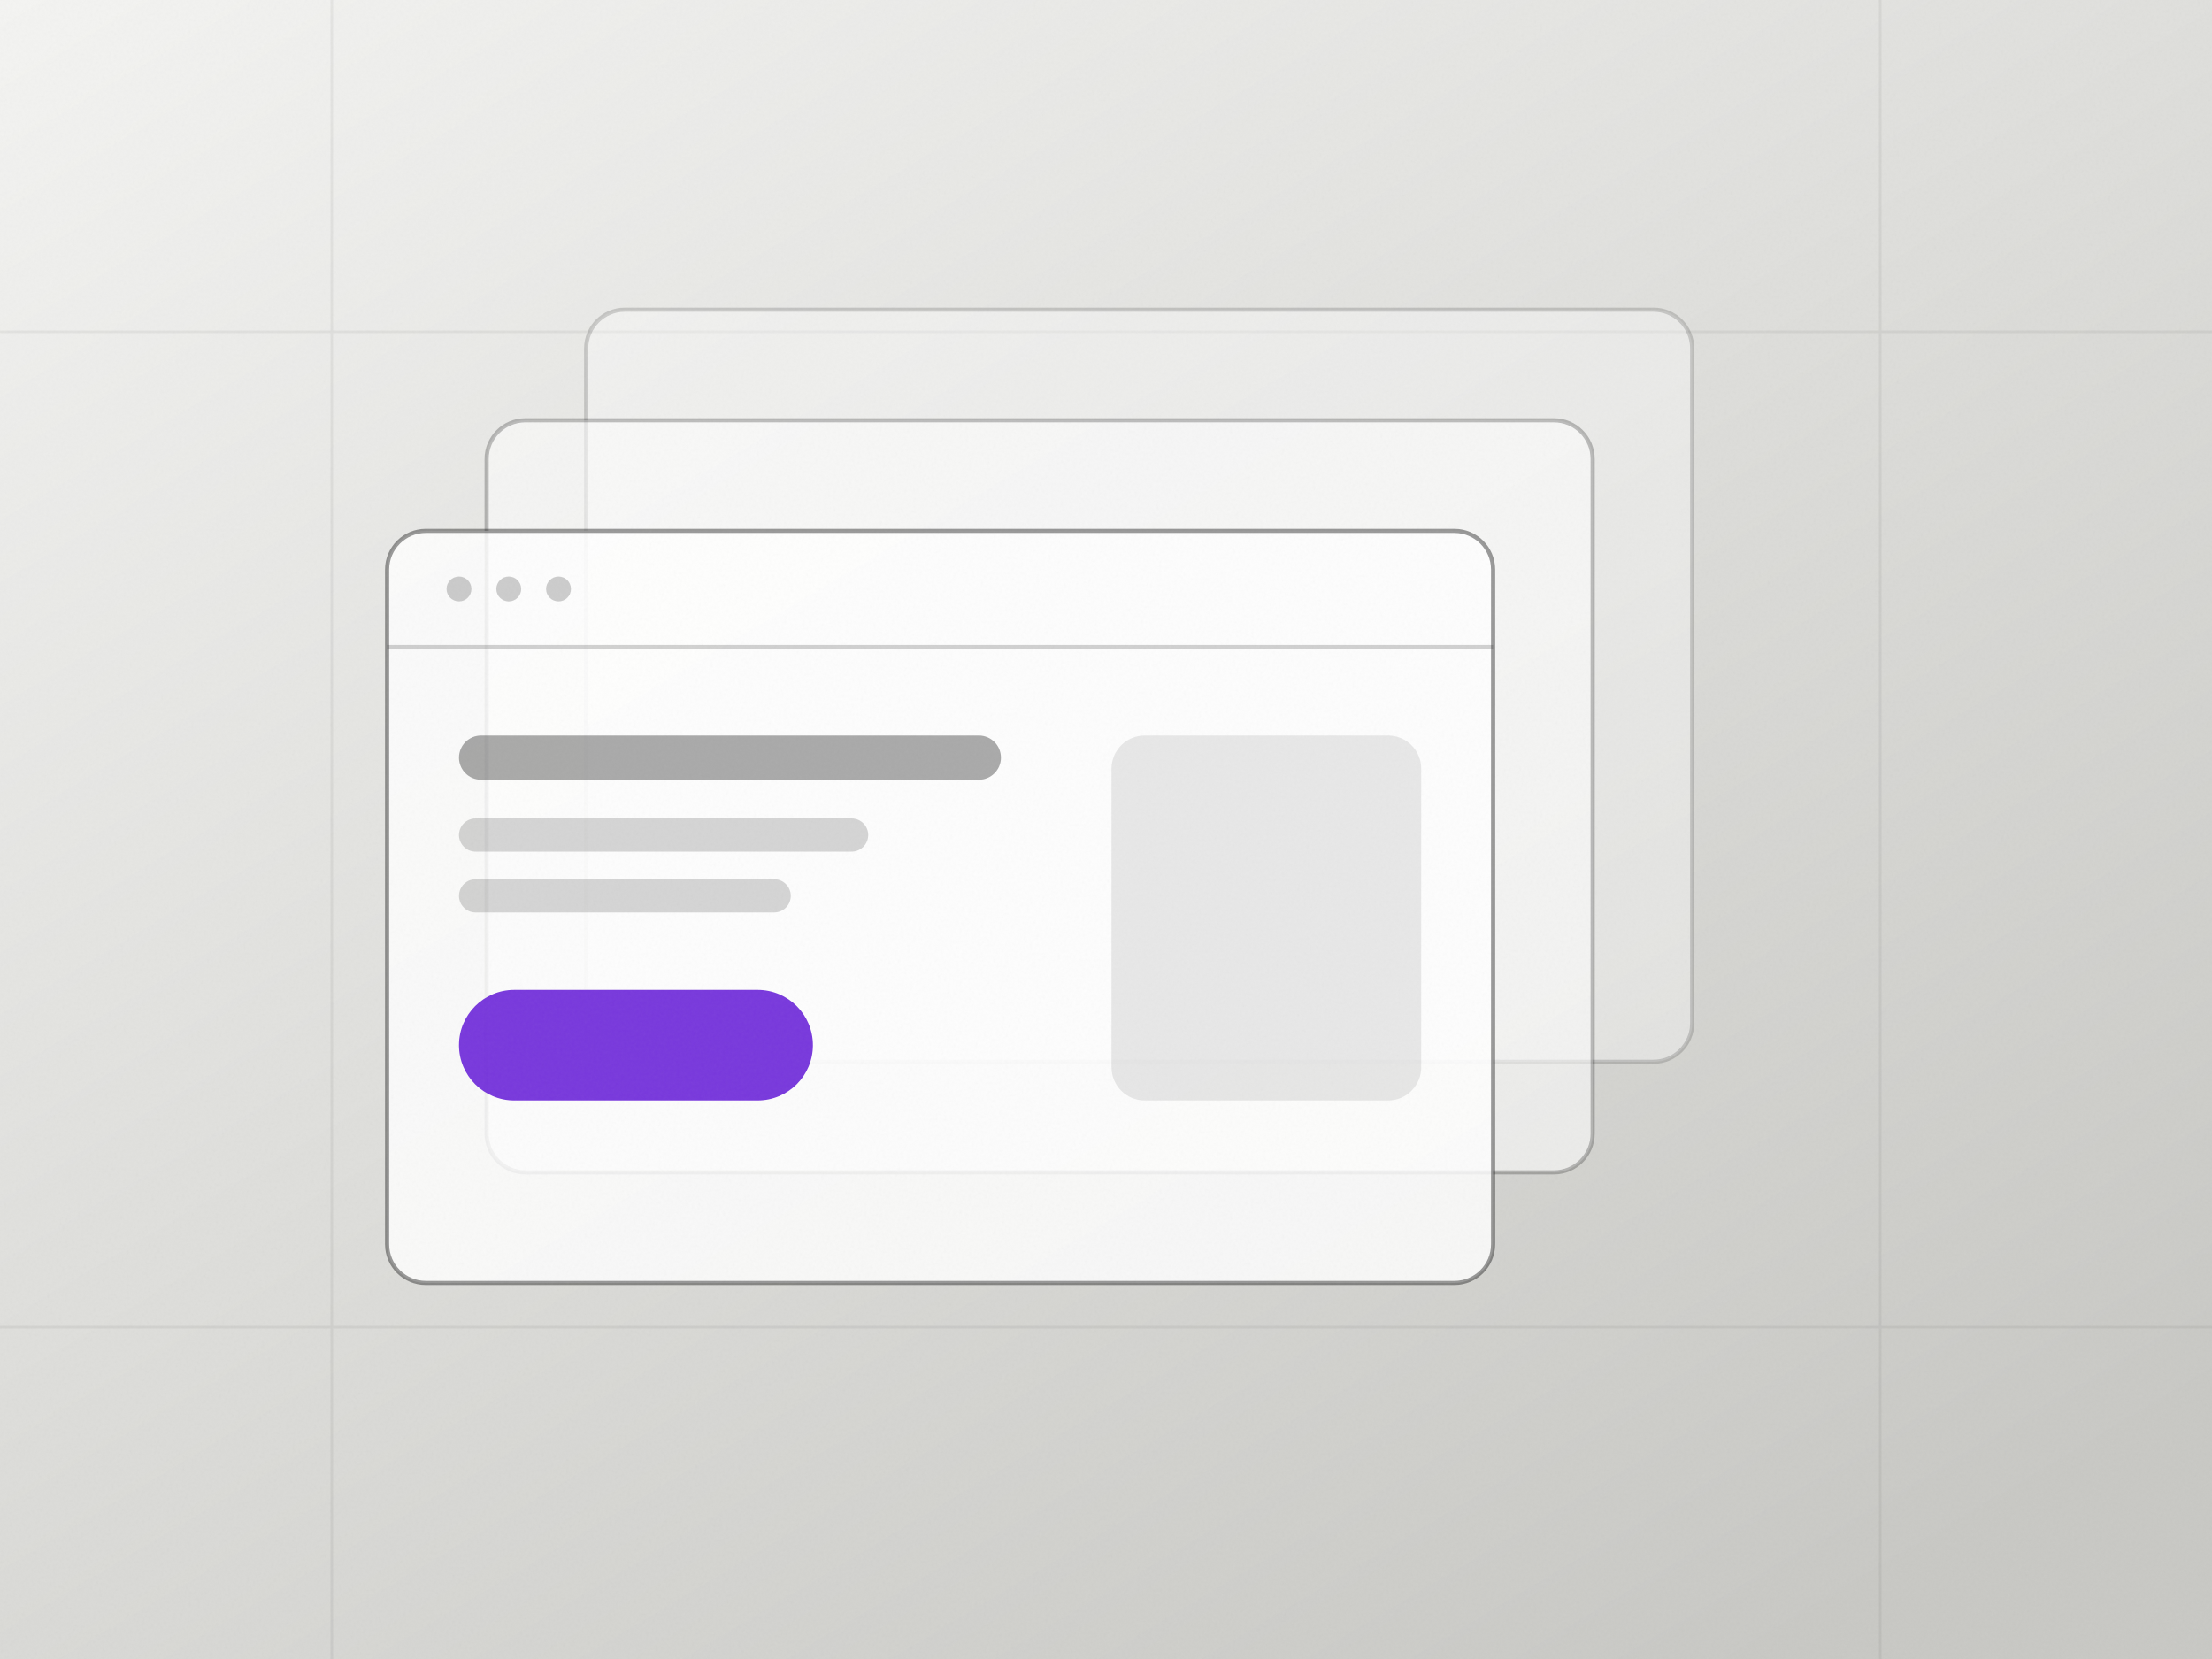
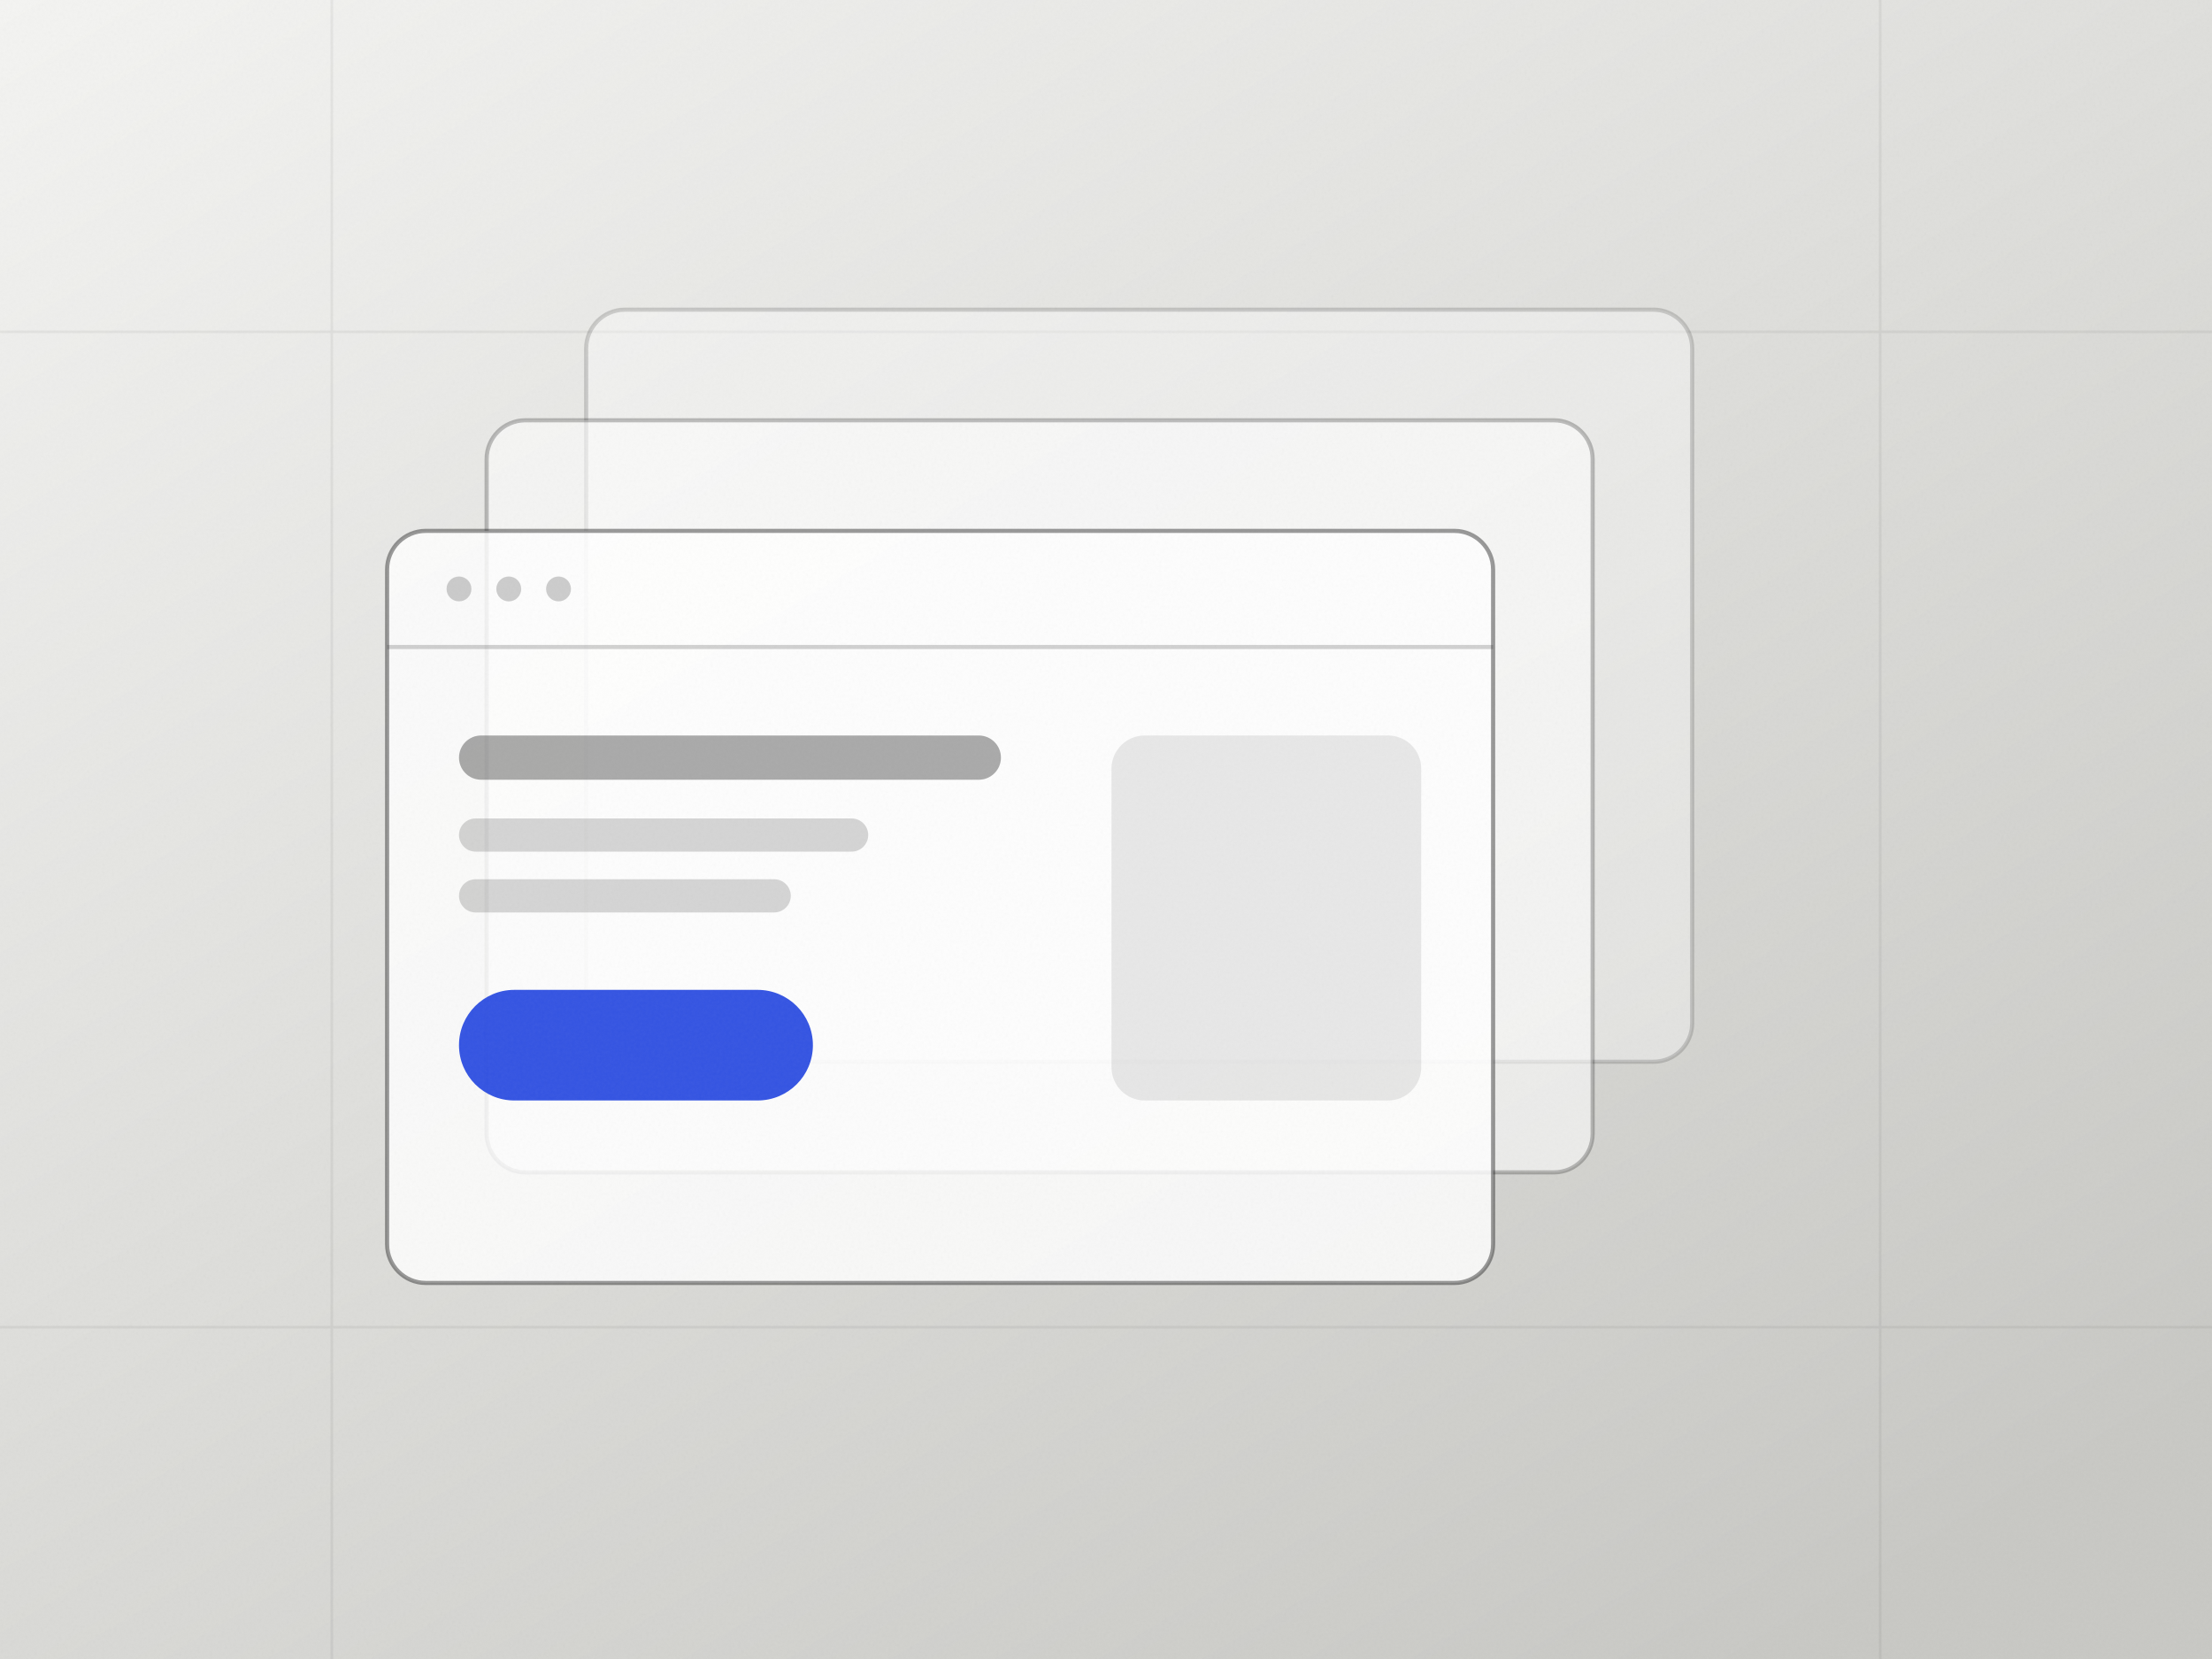
<svg xmlns="http://www.w3.org/2000/svg" viewBox="0 0 800 600" width="800" height="600" role="img" aria-label="Composition abstraite : cadres de pages superposés">
  <defs>
    <linearGradient id="g3" x1="0" y1="0" x2=".8" y2="1">
      <stop offset="0%" stop-color="#F4F4F2" />
      <stop offset="100%" stop-color="#C8C8C4" />
    </linearGradient>
    <filter id="n3" x="0" y="0" width="100%" height="100%">
      <feTurbulence type="fractalNoise" baseFrequency="0.9" numOctaves="3" stitchTiles="stitch" />
      <feColorMatrix type="saturate" values="0" />
    </filter>
    <clipPath id="c3">
      <rect width="800" height="600" />
    </clipPath>
  </defs>
  <g clip-path="url(#c3)">
    <rect width="800" height="600" fill="url(#g3)" />
    <g stroke="#212121" stroke-opacity=".06" stroke-width="1">
      <path d="M0 120h800M0 480h800M120 0v600M680 0v600" />
    </g>
    <g stroke="#212121" stroke-width="1.5" fill="#FFFFFF">
      <rect x="212" y="112" width="400" height="272" rx="14" fill-opacity=".35" stroke-opacity=".18" />
      <rect x="176" y="152" width="400" height="272" rx="14" fill-opacity=".55" stroke-opacity=".28" />
      <rect x="140" y="192" width="400" height="272" rx="14" fill-opacity=".82" stroke-opacity=".45" />
    </g>
    <g transform="translate(140 192)">
      <path d="M0 42h400" stroke="#212121" stroke-opacity=".2" stroke-width="1.5" />
      <g fill="#212121" fill-opacity=".22">
        <circle cx="26" cy="21" r="4.5" />
        <circle cx="44" cy="21" r="4.5" />
        <circle cx="62" cy="21" r="4.5" />
      </g>
      <rect x="26" y="74" width="196" height="16" rx="8" fill="#212121" fill-opacity=".38" />
      <rect x="26" y="104" width="148" height="12" rx="6" fill="#212121" fill-opacity=".18" />
      <rect x="26" y="126" width="120" height="12" rx="6" fill="#212121" fill-opacity=".18" />
-       <rect x="26" y="166" width="128" height="40" rx="20" fill="#6D28D9" fill-opacity=".92" />
+       <rect x="26" y="166" width="128" height="40" rx="20" fill="#2346E0" fill-opacity=".92" />
      <rect x="262" y="74" width="112" height="132" rx="12" fill="#212121" fill-opacity=".1" />
    </g>
    <rect width="800" height="600" filter="url(#n3)" opacity=".05" />
  </g>
</svg>
